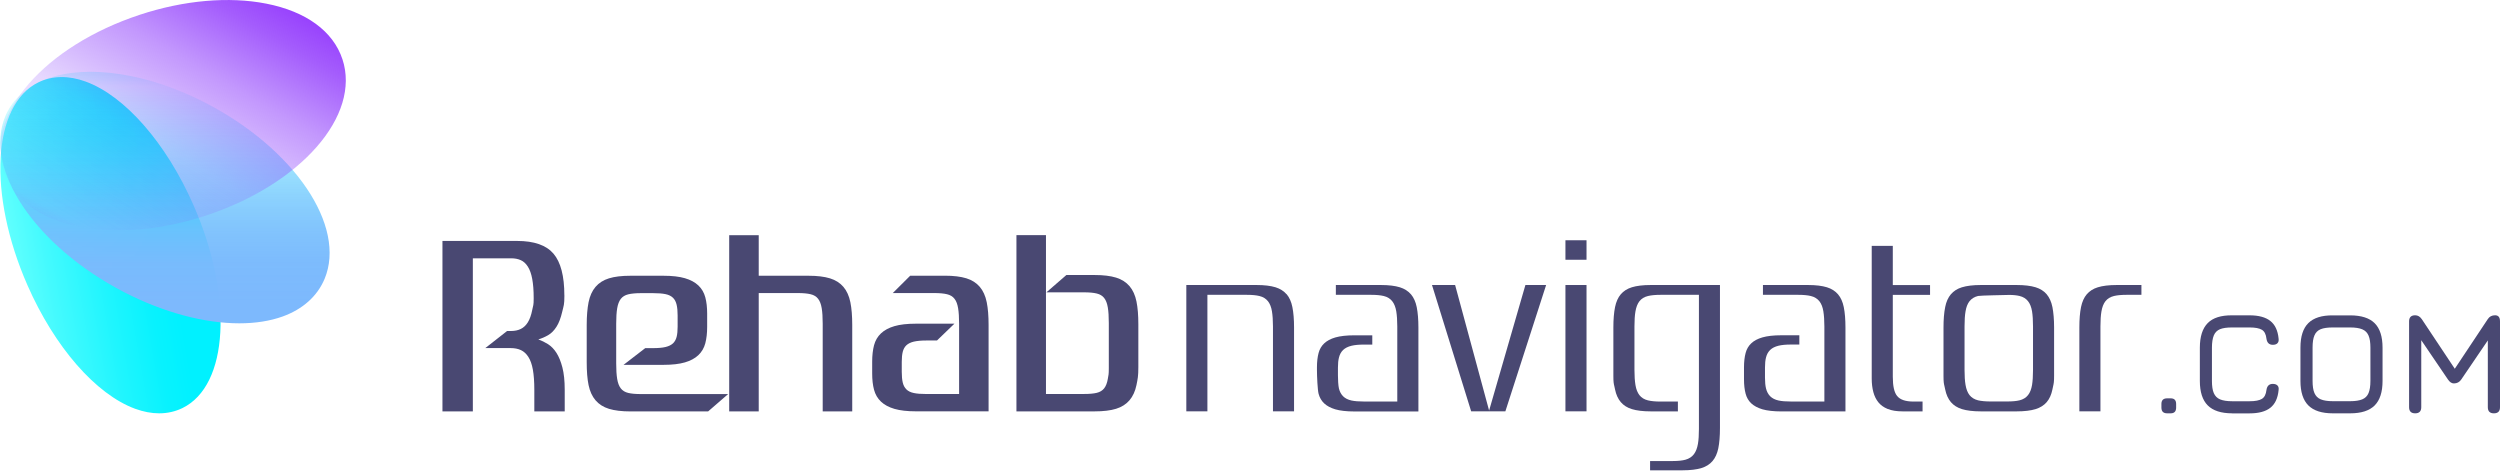
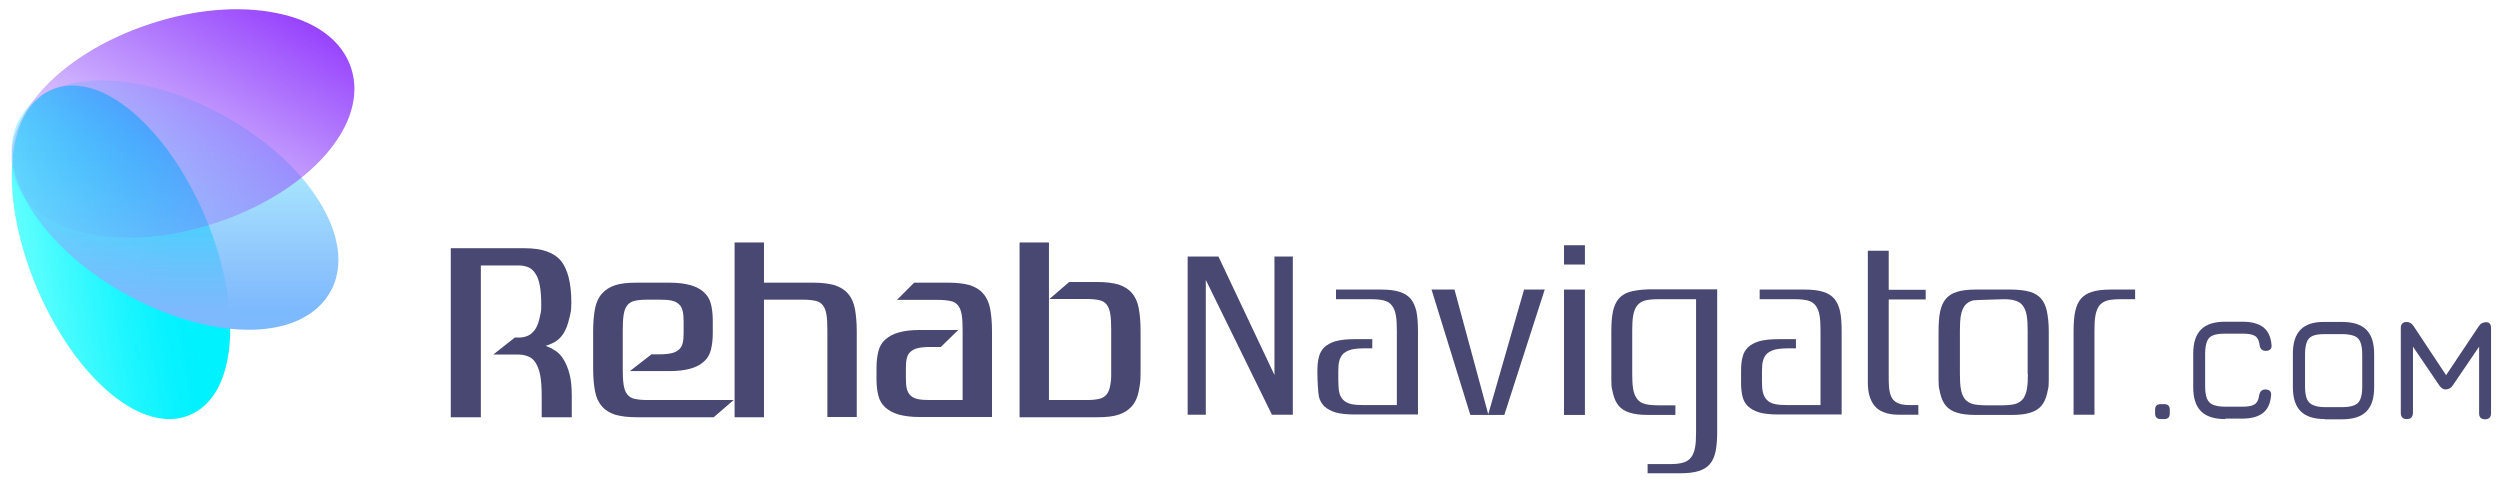
- <svg xmlns="http://www.w3.org/2000/svg" id="Layer_1" data-name="Layer 1" viewBox="0 0 550.23 103.52">
-   <defs>
-     <style>
-       .cls-1 {
-         fill: url(#linear-gradient);
-       }
- 
-       .cls-1, .cls-2, .cls-3, .cls-4 {
-         stroke-width: 0px;
-       }
- 
-       .cls-2 {
-         fill: url(#linear-gradient-2);
-       }
- 
-       .cls-3 {
-         fill: url(#linear-gradient-3);
-       }
- 
-       .cls-4 {
-         fill: #494872;
-       }
-     </style>
-     <linearGradient id="linear-gradient" x1="2.96" y1="57.73" x2="45.67" y2="50.2" gradientUnits="userSpaceOnUse">
-       <stop offset="0" stop-color="#60fffe" />
-       <stop offset=".17" stop-color="#44fafe" />
-       <stop offset=".44" stop-color="#1ff5fe" />
-       <stop offset=".65" stop-color="#08f2fe" />
-       <stop offset=".79" stop-color="#00f1ff" />
-     </linearGradient>
-     <linearGradient id="linear-gradient-2" x1="36.31" y1="15.8" x2="36.31" y2="71.16" gradientUnits="userSpaceOnUse">
-       <stop offset="0" stop-color="aqua" stop-opacity=".2" />
-       <stop offset=".06" stop-color="rgba(18, 244, 254, .32)" stop-opacity=".32" />
-       <stop offset=".17" stop-color="rgba(46, 228, 254, .5)" stop-opacity=".5" />
-       <stop offset=".28" stop-color="rgba(70, 215, 253, .65)" stop-opacity=".65" />
-       <stop offset=".39" stop-color="rgba(90, 204, 253, .78)" stop-opacity=".78" />
-       <stop offset=".51" stop-color="rgba(105, 195, 253, .88)" stop-opacity=".88" />
-       <stop offset=".63" stop-color="rgba(116, 189, 253, .95)" stop-opacity=".95" />
-       <stop offset=".76" stop-color="rgba(122, 186, 253, .99)" stop-opacity=".99" />
-       <stop offset=".92" stop-color="#7db9fd" />
-     </linearGradient>
-     <linearGradient id="linear-gradient-3" x1="21.43" y1="54.15" x2="54.68" y2="-3.45" gradientUnits="userSpaceOnUse">
-       <stop offset="0" stop-color="#8a59fc" stop-opacity=".05" />
-       <stop offset=".03" stop-color="rgba(138, 88, 252, .08)" stop-opacity=".08" />
-       <stop offset=".39" stop-color="rgba(144, 78, 252, .47)" stop-opacity=".47" />
-       <stop offset=".68" stop-color="rgba(148, 71, 252, .75)" stop-opacity=".75" />
-       <stop offset=".89" stop-color="rgba(150, 67, 252, .93)" stop-opacity=".93" />
-       <stop offset="1" stop-color="#9842fd" />
-     </linearGradient>
-   </defs>
+ <svg xmlns="http://www.w3.org/2000/svg" version="1.1" id="Layer_1" x="0px" y="0px" viewBox="0 0 1088.7 209.1" style="enable-background:new 0 0 1088.7 209.1;" xml:space="preserve">
+   <style type="text/css">
+ 	.st0{fill:#494872;}
+ 	.st1{fill:url(#SVGID_1_);}
+ 	.st2{fill:url(#SVGID_00000137090746433708070690000004632965069694103198_);}
+ 	.st3{fill:url(#SVGID_00000134945422723273237530000009848571148917947061_);}
+ </style>
  <g>
-     <path class="cls-4" d="M476.98,90.97c-.85,0-1.27-.42-1.27-1.27v-.79c0-.83.42-1.24,1.27-1.24h.76c.81,0,1.21.41,1.21,1.24v.79c0,.85-.4,1.27-1.21,1.27h-.76Z" />
-     <path class="cls-4" d="M491.29,90.97c-2.43,0-4.22-.58-5.38-1.74s-1.74-2.96-1.74-5.38v-7.32c0-2.45.58-4.25,1.73-5.42s2.94-1.73,5.36-1.71h3.85c1.99,0,3.52.41,4.56,1.23,1.05.82,1.66,2.12,1.83,3.89.06.45-.02.78-.25,1.02s-.57.35-1.02.35c-.81,0-1.27-.45-1.4-1.34-.11-.98-.44-1.63-1.01-1.97-.57-.34-1.47-.51-2.71-.51h-3.85c-1.12,0-2.01.12-2.65.38-.64.27-1.1.72-1.37,1.38s-.41,1.55-.41,2.7v7.32c0,1.13.13,2.03.41,2.67s.73,1.11,1.38,1.38c.65.27,1.54.41,2.67.41h3.82c1.24,0,2.14-.17,2.71-.52.57-.34.9-1,1.01-1.96.13-.89.59-1.34,1.4-1.34.45,0,.79.12,1.02.35.23.23.32.57.25,1.02-.17,1.78-.78,3.08-1.83,3.9-1.05.82-2.57,1.22-4.56,1.22h-3.82Z" />
-     <path class="cls-4" d="M513.43,90.97c-2.43,0-4.22-.58-5.38-1.74s-1.74-2.96-1.74-5.38v-7.35c0-2.45.58-4.25,1.75-5.4,1.17-1.15,2.96-1.71,5.38-1.69h3.82c2.44,0,4.24.58,5.39,1.73s1.73,2.95,1.73,5.39v7.32c0,2.43-.58,4.22-1.73,5.38-1.16,1.16-2.95,1.74-5.39,1.74h-3.82ZM513.43,88.3h3.82c1.13,0,2.03-.14,2.67-.41.65-.27,1.11-.73,1.38-1.38s.41-1.54.41-2.67v-7.32c0-1.12-.13-2.01-.41-2.66s-.73-1.11-1.38-1.38-1.54-.41-2.67-.41h-3.82c-1.12,0-2.01.12-2.66.38-.65.27-1.11.72-1.38,1.37-.28.65-.41,1.54-.41,2.67v7.35c0,1.13.13,2.03.41,2.67s.73,1.11,1.38,1.38c.65.27,1.54.41,2.67.41Z" />
-     <path class="cls-4" d="M531.56,90.97c-.89,0-1.34-.45-1.34-1.34v-18.9c0-.89.45-1.34,1.34-1.34.58,0,1.07.29,1.46.86l7.51,11.29-.57.1,7.57-11.39c.36-.57.9-.86,1.62-.86s1.08.45,1.08,1.34v18.9c0,.89-.45,1.34-1.34,1.34s-1.34-.45-1.34-1.34v-16.22l.83.29-6.68,9.83c-.39.57-.93.86-1.62.86-.48,0-.91-.29-1.3-.86l-6.68-9.83.8.22v15.71c0,.89-.45,1.34-1.34,1.34Z" />
-   </g>
-   <g>
-     <path class="cls-4" d="M124.22,65.02c0,2.13-.16,2.22-.48,3.6-.32,1.38-.74,2.49-1.27,3.31-.53.83-1.15,1.45-1.85,1.85-.7.4-1.41.71-2.14.92.72.26,1.43.61,2.14,1.05.7.45,1.32,1.08,1.85,1.91.53.83.97,1.9,1.31,3.22.34,1.32.51,2.95.51,4.91v4.75h-6.69v-4.75c0-1.78-.11-3.26-.32-4.43-.21-1.17-.54-2.1-.99-2.8-.45-.7-.99-1.2-1.63-1.5-.64-.3-1.4-.45-2.3-.45h-5.55l4.8-3.76h.87c.81,0,1.52-.15,2.14-.45.62-.3,1.14-.79,1.56-1.47.42-.68.74-1.58.96-2.71.21-1.13.32-.88.32-2.58s-.11-3.11-.32-4.24c-.21-1.13-.53-2.03-.96-2.71-.43-.68-.95-1.16-1.56-1.43-.62-.28-1.33-.41-2.14-.41h-8.41v33.69h-6.69v-37.51h16.44c3.74,0,6.41.94,8,2.8,1.59,1.87,2.39,4.93,2.39,9.18Z" />
-     <path class="cls-4" d="M137.21,80.32l4.8-3.7h1.71c1.15,0,2.07-.08,2.77-.25.7-.17,1.24-.44,1.63-.8.38-.36.65-.84.8-1.43.15-.59.22-1.34.22-2.23v-2.48c0-.93-.07-1.72-.22-2.36-.15-.64-.41-1.15-.8-1.53s-.92-.65-1.63-.8c-.7-.15-1.63-.22-2.77-.22h-2.68c-1.15,0-2.07.09-2.77.26-.7.17-1.24.5-1.63.99-.38.49-.65,1.18-.8,2.07-.15.89-.22,2.04-.22,3.44v8.7c0,1.4.07,2.55.22,3.44.15.89.41,1.58.8,2.07.38.49.92.82,1.63.99.7.17,1.63.25,2.77.25h19.22l-4.41,3.82h-17.1c-1.91,0-3.48-.19-4.72-.57-1.23-.38-2.22-1.01-2.96-1.88-.74-.87-1.25-1.99-1.53-3.35-.28-1.36-.41-3.04-.41-5.04v-8.19c0-1.95.14-3.62.41-5,.28-1.38.79-2.51,1.53-3.38.74-.87,1.73-1.5,2.96-1.88,1.23-.38,2.8-.57,4.72-.57h7.27c1.91,0,3.48.18,4.72.54,1.23.36,2.22.89,2.96,1.59.74.7,1.25,1.57,1.53,2.61.28,1.04.41,2.24.41,3.6v2.93c0,1.36-.14,2.56-.41,3.6-.28,1.04-.79,1.91-1.53,2.61-.74.7-1.73,1.23-2.96,1.59-1.23.36-2.8.54-4.72.54h-8.81Z" />
-     <path class="cls-4" d="M166.99,64.51v26.04h-6.5v-38.79h6.5v8.93h10.96c1.91,0,3.48.19,4.72.57,1.23.38,2.22,1.01,2.96,1.88.74.87,1.25,2,1.53,3.38.28,1.38.41,3.05.41,5v19.02h-6.5v-19.28c0-1.4-.07-2.55-.22-3.44-.15-.89-.41-1.58-.8-2.07-.38-.49-.92-.82-1.63-.99-.7-.17-1.63-.26-2.77-.26h-8.67Z" />
-     <path class="cls-4" d="M210.06,71.24l-3.84,3.7h-2.33c-1.15,0-2.07.09-2.77.25-.7.17-1.24.44-1.63.8-.38.36-.65.84-.8,1.43-.15.6-.22,1.34-.22,2.23v2.16c0,.98.07,1.77.22,2.39.15.62.41,1.12.8,1.5.38.38.92.65,1.63.8.7.15,1.63.22,2.77.22h7.2v-15.46c0-1.4-.07-2.55-.22-3.44-.15-.89-.41-1.58-.8-2.07-.38-.49-.92-.82-1.63-.99-.7-.17-1.63-.26-2.77-.26h-9.18l3.84-3.82h7.63c1.91,0,3.48.19,4.72.57,1.23.38,2.22,1.01,2.96,1.88.74.87,1.25,2,1.53,3.38.28,1.38.41,3.05.41,5v19.02h-16c-1.91,0-3.48-.18-4.72-.54-1.23-.36-2.22-.89-2.96-1.59-.74-.7-1.25-1.57-1.53-2.61-.28-1.04-.41-2.24-.41-3.6v-2.61c0-1.36.14-2.56.41-3.6.28-1.04.79-1.91,1.53-2.61.74-.7,1.73-1.23,2.96-1.59,1.23-.36,2.8-.54,4.72-.54h8.46Z" />
-     <path class="cls-4" d="M230.29,64.35l4.41-3.82h6.22c1.91,0,3.48.19,4.72.57,1.23.38,2.22,1.01,2.96,1.88.74.87,1.25,2,1.53,3.38.28,1.38.41,3.05.41,5v9.45c0,2-.14,2.57-.41,3.93-.28,1.36-.79,2.48-1.53,3.35-.74.87-1.73,1.5-2.96,1.88-1.23.38-2.8.57-4.72.57h-17.21v-38.79h6.5v34.96h8.41c1.15,0,2.07-.08,2.77-.25.7-.17,1.24-.5,1.63-.99.38-.49.65-1.18.8-2.07.15-.89.22-.94.22-2.34v-9.96c0-1.4-.07-2.55-.22-3.44-.15-.89-.41-1.58-.8-2.07-.38-.49-.92-.82-1.63-.99-.7-.17-1.63-.26-2.77-.26h-8.34Z" />
-   </g>
-   <g>
-     <path class="cls-4" d="M283.16,64.76c-.6-.7-1.42-1.22-2.42-1.53-1.07-.33-2.47-.5-4.16-.5h-15.48v27.8h4.64v-25.64h8.72c1.11,0,2.03.09,2.73.26.8.19,1.43.58,1.89,1.16.42.54.72,1.29.87,2.23.14.86.22,1.97.22,3.3v18.69h4.64v-18.46c0-1.75-.12-3.27-.37-4.5-.23-1.16-.66-2.1-1.26-2.82Z" />
-     <path class="cls-4" d="M310.52,64.76c-.6-.7-1.42-1.22-2.42-1.53-1.07-.33-2.47-.5-4.16-.5h-9.93v2.16h7.81c1.11,0,2.03.09,2.73.26.8.19,1.43.58,1.88,1.16.43.55.72,1.28.88,2.23.14.86.22,1.97.22,3.3v16.53h-7.36c-1.12,0-2.01-.07-2.71-.22-.78-.17-1.4-.48-1.85-.93-.44-.44-.75-1.02-.92-1.71-.15-.64-.22-1.94-.22-2.88v-1.73c0-.89.07-1.62.23-2.23.17-.68.48-1.24.93-1.66.44-.42,1.05-.72,1.82-.91.7-.17,1.62-.26,2.73-.26h1.85v-2.04h-3.97c-1.69,0-3.1.16-4.17.47-1.03.3-1.86.75-2.46,1.32-.59.56-1,1.26-1.22,2.1-.24.9-.36,1.96-.36,3.16v.62c0,1.36.14,4.36.36,5.2.22.83.63,1.54,1.22,2.1.6.57,1.43,1.01,2.46,1.32,1.07.31,2.48.47,4.17.47h14.12v-18.46c0-1.75-.12-3.27-.37-4.5-.23-1.16-.66-2.1-1.26-2.82Z" />
-     <polygon class="cls-4" points="327.74 90.36 320.26 62.73 315.17 62.73 323.79 90.53 331.32 90.53 340.29 62.73 335.73 62.73 327.74 90.36" />
-     <rect class="cls-4" x="344.54" y="52.88" width="4.64" height="4.29" />
-     <rect class="cls-4" x="344.54" y="62.73" width="4.64" height="27.8" />
-     <path class="cls-4" d="M359.15,63.23c-1.01.31-1.82.83-2.42,1.53-.61.71-1.03,1.66-1.27,2.82-.25,1.23-.37,2.74-.37,4.5v10.65c0,1.37.07,1.68.22,2.3.04.19.09.41.15.69.23,1.14.66,2.08,1.27,2.79.6.7,1.41,1.22,2.42,1.53,1.07.33,2.47.5,4.16.5h5.98v-2.16h-3.85c-1.11,0-2.03-.09-2.73-.26-.8-.19-1.44-.58-1.89-1.16-.42-.54-.72-1.29-.87-2.23-.14-.85-.22-1.96-.22-3.3v-9.59c0-1.34.07-2.45.22-3.3.16-.94.45-1.69.87-2.23.45-.58,1.09-.97,1.89-1.16.7-.17,1.62-.26,2.73-.26h8.48v29.51c0,1.33-.07,2.44-.22,3.3-.16.93-.45,1.69-.87,2.25-.45.6-1.08,1.01-1.88,1.23-.7.19-1.63.29-2.75.29h-5.03v2.04h7.16c1.69,0,3.09-.17,4.16-.5,1.01-.31,1.82-.83,2.42-1.53.61-.71,1.03-1.65,1.27-2.79.25-1.21.37-2.73.37-4.52v-31.44h-15.25c-1.69,0-3.09.17-4.16.5Z" />
-     <path class="cls-4" d="M404.52,64.76c-.6-.7-1.42-1.22-2.42-1.53-1.07-.33-2.47-.5-4.16-.5h-9.93v2.16h7.81c1.11,0,2.03.09,2.73.26.8.19,1.43.58,1.89,1.16.43.55.72,1.28.87,2.23.14.87.22,1.98.22,3.3v16.53h-7.36c-1.12,0-2.01-.07-2.71-.22-.78-.17-1.4-.48-1.85-.93-.44-.44-.75-1.02-.92-1.71-.15-.62-.23-1.4-.23-2.37v-2.25c0-.89.07-1.62.23-2.23.17-.68.48-1.23.93-1.66.44-.42,1.05-.72,1.82-.91.7-.17,1.62-.26,2.73-.26h1.85v-2.04h-3.97c-1.69,0-3.1.16-4.17.47-1.03.3-1.86.74-2.46,1.32-.59.56-1,1.26-1.22,2.1-.24.9-.36,1.96-.36,3.16v2.66c0,1.2.12,2.26.36,3.16.22.83.63,1.54,1.22,2.1.61.57,1.43,1.01,2.46,1.32,1.07.31,2.48.47,4.17.47h14.12v-18.46c0-1.75-.12-3.27-.37-4.5-.23-1.15-.66-2.1-1.27-2.82Z" />
-     <path class="cls-4" d="M416.59,54.12h-4.64v29.2c0,1.08.12,2.08.36,2.98.23.87.6,1.62,1.11,2.25.49.61,1.17,1.1,2.02,1.45.88.36,1.99.54,3.31.54h4.39v-2.16h-1.97c-1.77,0-2.96-.4-3.63-1.23-.64-.78-.95-2.17-.95-4.24v-18.01h8.2v-2.16h-8.2v-8.62Z" />
-     <path class="cls-4" d="M451.72,67.58c-.23-1.15-.66-2.1-1.27-2.82-.6-.7-1.41-1.22-2.42-1.53-1.07-.33-2.47-.5-4.16-.5h-7.91c-1.68,0-3.08.17-4.16.5-1.01.31-1.82.83-2.42,1.53-.61.72-1.04,1.67-1.26,2.82-.25,1.23-.37,2.74-.37,4.5v10.65c0,1.37.07,1.68.22,2.3.04.19.1.41.15.69.23,1.14.66,2.08,1.26,2.79.6.7,1.42,1.22,2.42,1.53,1.07.33,2.48.5,4.16.5h7.91c1.69,0,3.09-.17,4.16-.5,1.01-.32,1.83-.83,2.43-1.53.61-.71,1.03-1.65,1.26-2.79.06-.28.11-.51.15-.7.14-.62.22-.93.22-2.3v-10.65c0-1.75-.13-3.26-.37-4.5h0ZM447.45,81.42c0,1.33-.07,2.44-.21,3.3-.16.94-.45,1.69-.88,2.23-.44.57-1.08.96-1.88,1.16-.7.17-1.61.25-2.73.25h-3.66c-1.11,0-2.03-.09-2.73-.25-.8-.2-1.44-.59-1.89-1.16-.42-.54-.71-1.29-.87-2.23-.15-.85-.22-1.97-.22-3.3v-9.59c0-1.34.07-2.45.22-3.3.15-.93.44-1.68.87-2.23.46-.58,1.09-.97,1.89-1.16.48-.12,6.16-.2,6.87-.23h0c.9,0,1.67.09,2.25.23.8.19,1.43.58,1.88,1.16.43.54.72,1.29.88,2.23.14.87.21,1.98.21,3.3v9.59Z" />
-     <path class="cls-4" d="M465.87,62.73c-1.69,0-3.09.17-4.16.5-1.01.31-1.82.83-2.42,1.53-.61.71-1.03,1.66-1.27,2.81-.25,1.23-.37,2.74-.37,4.5v18.46h4.64v-18.69c0-1.33.07-2.44.22-3.3.16-.94.45-1.69.87-2.23.45-.58,1.08-.96,1.88-1.16.7-.17,1.62-.26,2.73-.26h3.32v-2.16h-5.45Z" />
-   </g>
-   <g>
-     <path class="cls-1" d="M42.59,45.16c-5.97-13.6-15.05-24.02-23.71-27.2-3.77-1.38-7.37-1.33-10.41.16C-1.7,23.09-2.76,42.7,6.04,62.77c5.97,13.6,15.05,24.02,23.71,27.2,1.81.66,3.59,1,5.28,1,1.82,0,3.55-.39,5.13-1.16,10.17-4.97,11.23-24.58,2.43-44.65Z" />
-     <path class="cls-2" d="M45.26,22.64c-12.62-6.52-25.98-8.56-34.88-5.32-4.43,1.61-7.61,4.47-9.2,8.25-4.87,11.63,6.63,28.65,26.17,38.75,8.65,4.47,17.66,6.84,25.33,6.84,3.52,0,6.75-.5,9.55-1.51,4.43-1.61,7.61-4.47,9.2-8.25,4.87-11.63-6.63-28.65-26.17-38.75Z" />
-     <path class="cls-3" d="M75.37,13.05c-2.04-6.18-7.99-10.53-16.77-12.25C50.37-.82,40.49.05,30.77,3.25,9.85,10.15-3.34,25.26.74,37.65c2.04,6.18,7.99,10.53,16.77,12.25,2.7.53,5.57.79,8.56.79,6.13,0,12.74-1.1,19.27-3.25,20.92-6.9,34.11-22.01,30.03-34.4Z" />
+     <g>
+       <path class="st0" d="M941,182.5c-1.7,0-2.5-0.8-2.5-2.5v-1.6c0-1.6,0.8-2.4,2.5-2.4h1.5c1.6,0,2.4,0.8,2.4,2.4v1.6    c0,1.7-0.8,2.5-2.4,2.5H941z" />
+       <path class="st0" d="M969.1,182.5c-4.8,0-8.3-1.1-10.6-3.4c-2.3-2.3-3.4-5.8-3.4-10.6v-14.4c0-4.8,1.1-8.3,3.4-10.6    c2.3-2.3,5.8-3.4,10.5-3.4h7.6c3.9,0,6.9,0.8,9,2.4c2.1,1.6,3.3,4.2,3.6,7.6c0.1,0.9,0,1.5-0.5,2c-0.5,0.5-1.1,0.7-2,0.7    c-1.6,0-2.5-0.9-2.7-2.6c-0.2-1.9-0.9-3.2-2-3.9c-1.1-0.7-2.9-1-5.3-1H969c-2.2,0-3.9,0.2-5.2,0.7c-1.3,0.5-2.2,1.4-2.7,2.7    c-0.5,1.3-0.8,3-0.8,5.3v14.4c0,2.2,0.3,4,0.8,5.2s1.4,2.2,2.7,2.7c1.3,0.5,3,0.8,5.2,0.8h7.5c2.4,0,4.2-0.3,5.3-1    c1.1-0.7,1.8-2,2-3.9c0.3-1.7,1.2-2.6,2.7-2.6c0.9,0,1.5,0.2,2,0.7c0.5,0.5,0.6,1.1,0.5,2c-0.3,3.5-1.5,6-3.6,7.6    c-2.1,1.6-5,2.4-9,2.4H969.1z" />
+       <path class="st0" d="M1012.5,182.5c-4.8,0-8.3-1.1-10.6-3.4c-2.3-2.3-3.4-5.8-3.4-10.6v-14.4c0-4.8,1.1-8.3,3.4-10.6    c2.3-2.3,5.8-3.4,10.5-3.3h7.5c4.8,0,8.3,1.1,10.6,3.4c2.3,2.3,3.4,5.8,3.4,10.6v14.4c0,4.8-1.1,8.3-3.4,10.6    c-2.3,2.3-5.8,3.4-10.6,3.4H1012.5z M1012.5,177.3h7.5c2.2,0,4-0.3,5.2-0.8c1.3-0.5,2.2-1.4,2.7-2.7c0.5-1.3,0.8-3,0.8-5.2v-14.4    c0-2.2-0.3-3.9-0.8-5.2c-0.5-1.3-1.4-2.2-2.7-2.7s-3-0.8-5.2-0.8h-7.5c-2.2,0-3.9,0.2-5.2,0.7c-1.3,0.5-2.2,1.4-2.7,2.7    c-0.5,1.3-0.8,3-0.8,5.2v14.4c0,2.2,0.3,4,0.8,5.2s1.4,2.2,2.7,2.7C1008.6,177,1010.3,177.3,1012.5,177.3z" />
+       <path class="st0" d="M1048.1,182.5c-1.7,0-2.6-0.9-2.6-2.6v-37.1c0-1.7,0.9-2.6,2.6-2.6c1.1,0,2.1,0.6,2.9,1.7l14.7,22.2l-1.1,0.2    l14.9-22.3c0.7-1.1,1.8-1.7,3.2-1.7c1.4,0,2.1,0.9,2.1,2.6v37.1c0,1.7-0.9,2.6-2.6,2.6c-1.7,0-2.6-0.9-2.6-2.6V148l1.6,0.6    l-13.1,19.3c-0.8,1.1-1.8,1.7-3.2,1.7c-0.9,0-1.8-0.6-2.6-1.7l-13.1-19.3l1.6,0.4v30.8C1050.7,181.6,1049.9,182.5,1048.1,182.5z" />
+     </g>
+     <g>
+       <path class="st0" d="M248.8,131.6c0,4.2-0.3,4.4-0.9,7.1c-0.6,2.7-1.5,4.9-2.5,6.5c-1,1.6-2.3,2.8-3.6,3.6    c-1.4,0.8-2.8,1.4-4.2,1.8c1.4,0.5,2.8,1.2,4.2,2.1c1.4,0.9,2.6,2.1,3.6,3.8c1,1.6,1.9,3.7,2.6,6.3c0.7,2.6,1,5.8,1,9.6v9.3h-13.1    v-9.3c0-3.5-0.2-6.4-0.6-8.7c-0.4-2.3-1.1-4.1-1.9-5.5c-0.9-1.4-1.9-2.4-3.2-2.9c-1.3-0.6-2.8-0.9-4.5-0.9h-10.9l9.4-7.4h1.7    c1.6,0,3-0.3,4.2-0.9c1.2-0.6,2.2-1.5,3.1-2.9c0.8-1.3,1.5-3.1,1.9-5.3c0.4-2.2,0.6-1.7,0.6-5.1c0-3.3-0.2-6.1-0.6-8.3    c-0.4-2.2-1-4-1.9-5.3c-0.8-1.3-1.9-2.3-3.1-2.8c-1.2-0.5-2.6-0.8-4.2-0.8h-16.5v66.1h-13.1v-73.6h32.3c7.3,0,12.6,1.8,15.7,5.5    C247.2,117.2,248.8,123.2,248.8,131.6z" />
+       <path class="st0" d="M274.3,161.6l9.4-7.3h3.4c2.3,0,4.1-0.2,5.4-0.5c1.4-0.3,2.4-0.9,3.2-1.6c0.8-0.7,1.3-1.6,1.6-2.8    c0.3-1.2,0.4-2.6,0.4-4.4v-4.9c0-1.8-0.1-3.4-0.4-4.6c-0.3-1.3-0.8-2.3-1.6-3s-1.8-1.3-3.2-1.6c-1.4-0.3-3.2-0.4-5.4-0.4h-5.3    c-2.3,0-4.1,0.2-5.4,0.5c-1.4,0.3-2.4,1-3.2,1.9c-0.8,1-1.3,2.3-1.6,4.1c-0.3,1.8-0.4,4-0.4,6.8v17.1c0,2.8,0.1,5,0.4,6.8    c0.3,1.8,0.8,3.1,1.6,4.1c0.8,1,1.8,1.6,3.2,1.9c1.4,0.3,3.2,0.5,5.4,0.5h37.7l-8.7,7.5h-33.6c-3.8,0-6.8-0.4-9.3-1.1    c-2.4-0.8-4.4-2-5.8-3.7c-1.5-1.7-2.5-3.9-3-6.6c-0.5-2.7-0.8-6-0.8-9.9v-16.1c0-3.8,0.3-7.1,0.8-9.8c0.5-2.7,1.5-4.9,3-6.6    c1.5-1.7,3.4-2.9,5.8-3.7c2.4-0.8,5.5-1.1,9.3-1.1h14.3c3.8,0,6.8,0.4,9.3,1.1c2.4,0.7,4.4,1.8,5.8,3.1c1.5,1.4,2.5,3.1,3,5.1    c0.5,2,0.8,4.4,0.8,7.1v5.7c0,2.7-0.3,5-0.8,7.1c-0.5,2-1.5,3.8-3,5.1c-1.5,1.4-3.4,2.4-5.8,3.1c-2.4,0.7-5.5,1.1-9.3,1.1H274.3z" />
+       <path class="st0" d="M332.7,130.6v51.1h-12.8v-76.1h12.8v17.5h21.5c3.8,0,6.8,0.4,9.3,1.1c2.4,0.8,4.4,2,5.8,3.7    c1.5,1.7,2.5,3.9,3,6.6c0.5,2.7,0.8,6,0.8,9.8v37.3h-12.8v-37.8c0-2.8-0.1-5-0.4-6.8c-0.3-1.8-0.8-3.1-1.6-4.1    c-0.8-1-1.8-1.6-3.2-1.9c-1.4-0.3-3.2-0.5-5.4-0.5H332.7z" />
+       <path class="st0" d="M417.2,143.8l-7.5,7.3h-4.6c-2.3,0-4.1,0.2-5.4,0.5c-1.4,0.3-2.4,0.9-3.2,1.6c-0.8,0.7-1.3,1.6-1.6,2.8    c-0.3,1.2-0.4,2.6-0.4,4.4v4.2c0,1.9,0.1,3.5,0.4,4.7c0.3,1.2,0.8,2.2,1.6,2.9c0.8,0.8,1.8,1.3,3.2,1.6c1.4,0.3,3.2,0.4,5.4,0.4    h14.1v-30.3c0-2.8-0.1-5-0.4-6.8c-0.3-1.8-0.8-3.1-1.6-4.1c-0.8-1-1.8-1.6-3.2-1.9c-1.4-0.3-3.2-0.5-5.4-0.5h-18l7.5-7.5h15    c3.8,0,6.8,0.4,9.3,1.1c2.4,0.8,4.4,2,5.8,3.7c1.5,1.7,2.5,3.9,3,6.6c0.5,2.7,0.8,6,0.8,9.8v37.3h-31.4c-3.8,0-6.8-0.4-9.3-1.1    c-2.4-0.7-4.4-1.8-5.8-3.1c-1.5-1.4-2.5-3.1-3-5.1c-0.5-2-0.8-4.4-0.8-7.1v-5.1c0-2.7,0.3-5,0.8-7.1c0.5-2,1.5-3.8,3-5.1    c1.5-1.4,3.4-2.4,5.8-3.1c2.4-0.7,5.5-1.1,9.3-1.1H417.2z" />
+       <path class="st0" d="M456.9,130.3l8.7-7.5h12.2c3.8,0,6.8,0.4,9.3,1.1c2.4,0.8,4.4,2,5.8,3.7c1.5,1.7,2.5,3.9,3,6.6    c0.5,2.7,0.8,6,0.8,9.8v18.6c0,3.9-0.3,5-0.8,7.7c-0.5,2.7-1.5,4.9-3,6.6c-1.5,1.7-3.4,2.9-5.8,3.7c-2.4,0.8-5.5,1.1-9.3,1.1H444    v-76.1h12.8v68.6h16.5c2.3,0,4.1-0.2,5.4-0.5c1.4-0.3,2.4-1,3.2-1.9c0.8-1,1.3-2.3,1.6-4.1c0.3-1.8,0.4-1.8,0.4-4.6v-19.6    c0-2.8-0.1-5-0.4-6.8c-0.3-1.8-0.8-3.1-1.6-4.1c-0.8-1-1.8-1.6-3.2-1.9c-1.4-0.3-3.2-0.5-5.4-0.5H456.9z" />
+     </g>
+     <g>
+       <linearGradient id="SVGID_1_" gradientUnits="userSpaceOnUse" x1="10.803" y1="117.283" x2="94.617" y2="102.504">
+         <stop offset="2.877006e-07" style="stop-color:#60FFFE" />
+         <stop offset="0.17" style="stop-color:#44FBFE" />
+         <stop offset="0.436" style="stop-color:#1FF6FF" />
+         <stop offset="0.65" style="stop-color:#08F2FF" />
+         <stop offset="0.785" style="stop-color:#00F1FF" />
+       </linearGradient>
+       <path class="st1" d="M88.6,92.6C76.9,65.9,59,45.5,42,39.2c-7.4-2.7-14.5-2.6-20.4,0.3c-20,9.7-22,48.2-4.8,87.6    c11.7,26.7,29.5,47.1,46.5,53.4c3.6,1.3,7,2,10.4,2c3.6,0,7-0.8,10.1-2.3C103.8,170.5,105.8,132,88.6,92.6z" />
+       <linearGradient id="SVGID_00000034077716962193794440000009497364571464467123_" gradientUnits="userSpaceOnUse" x1="76.239" y1="35" x2="76.239" y2="143.622">
+         <stop offset="2.770450e-07" style="stop-color:#00FFFF;stop-opacity:0.2" />
+         <stop offset="0.132" style="stop-color:#26EAFE;stop-opacity:0.315" />
+         <stop offset="0.27" style="stop-color:#45D8FE;stop-opacity:0.436" />
+         <stop offset="0.413" style="stop-color:#5ECBFD;stop-opacity:0.561" />
+         <stop offset="0.564" style="stop-color:#6FC1FD;stop-opacity:0.693" />
+         <stop offset="0.725" style="stop-color:#7ABBFD;stop-opacity:0.834" />
+         <stop offset="0.915" style="stop-color:#7DB9FD" />
+       </linearGradient>
+       <path style="fill:url(#SVGID_00000034077716962193794440000009497364571464467123_);" d="M93.8,48.4C69.1,35.6,42.8,31.6,25.4,38    c-8.7,3.2-14.9,8.8-18.1,16.2c-9.6,22.8,13,56.2,51.4,76c17,8.8,34.7,13.4,49.7,13.4c6.9,0,13.3-1,18.7-3    c8.7-3.2,14.9-8.8,18.1-16.2C154.7,101.6,132.2,68.2,93.8,48.4z" />
+       <linearGradient id="SVGID_00000006701411760180648410000008240497368422027663_" gradientUnits="userSpaceOnUse" x1="47.041" y1="110.247" x2="112.299" y2="-2.784">
+         <stop offset="0" style="stop-color:#8A59FC;stop-opacity:5.000000e-02" />
+         <stop offset="0.223" style="stop-color:#8E53FC;stop-opacity:0.262" />
+         <stop offset="1" style="stop-color:#9842FD" />
+       </linearGradient>
+       <path style="fill:url(#SVGID_00000006701411760180648410000008240497368422027663_);" d="M152.9,29.6c-4-12.1-15.7-20.7-32.9-24    c-16.2-3.2-35.5-1.5-54.6,4.8C24.3,23.9-1.6,53.6,6.4,77.9c4,12.1,15.7,20.7,32.9,24c5.3,1,10.9,1.6,16.8,1.6    c12,0,25-2.2,37.8-6.4C135,83.5,160.9,53.9,152.9,29.6z" />
+     </g>
+     <g>
+       <path class="st0" d="M614.3,130.1c-1.2-1.4-2.8-2.4-4.8-3c-2.1-0.7-4.8-1-8.2-1h-19.5v4.2h15.3c2.2,0,4,0.2,5.4,0.5    c1.6,0.4,2.8,1.1,3.7,2.3c0.8,1.1,1.4,2.5,1.7,4.4c0.3,1.7,0.4,3.9,0.4,6.5v32.4h-14.4c-2.2,0-3.9-0.1-5.3-0.4    c-1.5-0.3-2.7-0.9-3.6-1.8c-0.9-0.9-1.5-2-1.8-3.4c-0.3-1.3-0.4-3.8-0.4-5.7v-3.4c0-1.8,0.1-3.2,0.4-4.4c0.3-1.3,0.9-2.4,1.8-3.3    c0.9-0.8,2.1-1.4,3.6-1.8c1.4-0.3,3.2-0.5,5.4-0.5h3.6v-4h-7.8c-3.3,0-6.1,0.3-8.2,0.9c-2,0.6-3.7,1.5-4.8,2.6    c-1.2,1.1-2,2.5-2.4,4.1c-0.5,1.8-0.7,3.8-0.7,6.2v1.2c0,2.7,0.3,8.6,0.7,10.2c0.4,1.6,1.2,3,2.4,4.1c1.2,1.1,2.8,2,4.8,2.6    c2.1,0.6,4.9,0.9,8.2,0.9h27.7v-36.2c0-3.4-0.2-6.4-0.7-8.8C616.3,133.4,615.5,131.5,614.3,130.1z" />
+       <polygon class="st0" points="648.1,180.4 633.4,126.1 623.4,126.1 640.3,180.7 655.1,180.7 672.7,126.1 663.7,126.1   " />
+       <rect x="681.1" y="106.8" class="st0" width="9.1" height="8.4" />
+       <rect x="681.1" y="126.1" class="st0" width="9.1" height="54.6" />
+       <path class="st0" d="M709.7,127.1c-2,0.6-3.6,1.6-4.8,3c-1.2,1.4-2,3.3-2.5,5.5c-0.5,2.4-0.7,5.4-0.7,8.8v20.9    c0,2.7,0.1,3.3,0.4,4.5c0.1,0.4,0.2,0.8,0.3,1.4c0.5,2.2,1.3,4.1,2.5,5.5c1.2,1.4,2.8,2.4,4.8,3c2.1,0.7,4.8,1,8.2,1h11.7v-4.2    h-7.6c-2.2,0-4-0.2-5.4-0.5c-1.6-0.4-2.8-1.1-3.7-2.3c-0.8-1.1-1.4-2.5-1.7-4.4c-0.3-1.7-0.4-3.9-0.4-6.5V144    c0-2.6,0.1-4.8,0.4-6.5c0.3-1.8,0.9-3.3,1.7-4.4c0.9-1.1,2.1-1.9,3.7-2.3c1.4-0.3,3.2-0.5,5.4-0.5h16.6v57.9    c0,2.6-0.1,4.8-0.4,6.5c-0.3,1.8-0.9,3.3-1.7,4.4c-0.9,1.2-2.1,2-3.7,2.4c-1.4,0.4-3.2,0.6-5.4,0.6h-9.9v4h14.1    c3.3,0,6.1-0.3,8.2-1c2-0.6,3.6-1.6,4.8-3c1.2-1.4,2-3.2,2.5-5.5c0.5-2.4,0.7-5.4,0.7-8.9v-61.7h-29.9    C714.6,126.1,711.8,126.5,709.7,127.1z" />
+       <path class="st0" d="M798.8,130.1c-1.2-1.4-2.8-2.4-4.8-3c-2.1-0.7-4.9-1-8.2-1h-19.5v4.2h15.3c2.2,0,4,0.2,5.4,0.5    c1.6,0.4,2.8,1.1,3.7,2.3c0.8,1.1,1.4,2.5,1.7,4.4c0.3,1.7,0.4,3.9,0.4,6.5v32.4h-14.4c-2.2,0-3.9-0.1-5.3-0.4    c-1.5-0.3-2.8-0.9-3.6-1.8c-0.9-0.9-1.5-2-1.8-3.4c-0.3-1.2-0.4-2.7-0.4-4.7v-4.4c0-1.7,0.1-3.2,0.4-4.4c0.3-1.3,0.9-2.4,1.8-3.3    c0.9-0.8,2.1-1.4,3.6-1.8c1.4-0.3,3.2-0.5,5.4-0.5h3.6v-4h-7.8c-3.3,0-6.1,0.3-8.2,0.9c-2,0.6-3.7,1.5-4.8,2.6    c-1.2,1.1-2,2.5-2.4,4.1c-0.5,1.8-0.7,3.9-0.7,6.2v5.2c0,2.3,0.2,4.4,0.7,6.2c0.4,1.6,1.2,3,2.4,4.1c1.2,1.1,2.8,2,4.8,2.6    c2.1,0.6,4.9,0.9,8.2,0.9H802v-36.2c0-3.4-0.2-6.4-0.7-8.8C800.8,133.4,800,131.5,798.8,130.1z" />
+       <path class="st0" d="M822.5,109.2h-9.1v57.3c0,2.1,0.2,4.1,0.7,5.8c0.5,1.7,1.2,3.2,2.2,4.4c1,1.2,2.3,2.2,4,2.8    c1.7,0.7,3.9,1.1,6.5,1.1h8.6v-4.2h-3.9c-3.5,0-5.8-0.8-7.1-2.4c-1.3-1.5-1.9-4.3-1.9-8.3v-35.3h16.1v-4.2h-16.1V109.2z" />
+       <path class="st0" d="M891.4,135.6c-0.5-2.3-1.3-4.1-2.5-5.5c-1.2-1.4-2.8-2.4-4.8-3c-2.1-0.6-4.9-1-8.2-1h-3.2h-3h-9.3    c-3.3,0-6.1,0.3-8.2,1c-2,0.6-3.6,1.6-4.8,3c-1.2,1.4-2,3.3-2.5,5.5c-0.5,2.4-0.7,5.4-0.7,8.8v20.9c0,2.7,0.1,3.3,0.4,4.5    c0.1,0.4,0.2,0.8,0.3,1.4c0.5,2.2,1.3,4.1,2.5,5.5c1.2,1.4,2.8,2.4,4.8,3c2.1,0.7,4.9,1,8.2,1H876c3.3,0,6.1-0.3,8.2-1    c2-0.6,3.6-1.6,4.8-3c1.2-1.4,2-3.2,2.5-5.5c0.1-0.6,0.2-1,0.3-1.4c0.3-1.2,0.4-1.8,0.4-4.5v-20.9    C892.2,141,891.9,138.1,891.4,135.6L891.4,135.6z M883.1,162.8c0,2.6-0.1,4.8-0.4,6.5c-0.3,1.8-0.9,3.3-1.7,4.4    c-0.9,1.1-2.1,1.9-3.7,2.3c-1.4,0.3-3.2,0.5-5.4,0.5h-7.2c-2.2,0-4-0.2-5.4-0.5c-1.6-0.4-2.8-1.2-3.7-2.3    c-0.8-1.1-1.4-2.5-1.7-4.4c-0.3-1.7-0.4-3.9-0.4-6.5V144c0-2.6,0.1-4.8,0.4-6.5c0.3-1.8,0.9-3.3,1.7-4.4c0.9-1.1,2.1-1.9,3.7-2.3    c0.9-0.2,12.1-0.4,13.5-0.5v0c1.8,0,3.3,0.2,4.4,0.5c1.6,0.4,2.8,1.1,3.7,2.3c0.8,1.1,1.4,2.5,1.7,4.4c0.3,1.7,0.4,3.9,0.4,6.5    V162.8z" />
+       <path class="st0" d="M919.2,126.1c-3.3,0-6.1,0.3-8.2,1c-2,0.6-3.6,1.6-4.8,3c-1.2,1.4-2,3.3-2.5,5.5c-0.5,2.4-0.7,5.4-0.7,8.8    v36.2h9.1V144c0-2.6,0.1-4.8,0.4-6.5c0.3-1.8,0.9-3.3,1.7-4.4c0.9-1.1,2.1-1.9,3.7-2.3c1.4-0.3,3.2-0.5,5.4-0.5h6.5v-4.2H919.2z" />
+       <polygon class="st0" points="555,163.3 530.6,111.7 517.2,111.7 517.2,180.6 525.1,180.6 525.1,121.9 553.9,180.6 563,180.6     563,111.7 555,111.7   " />
+     </g>
  </g>
</svg>
